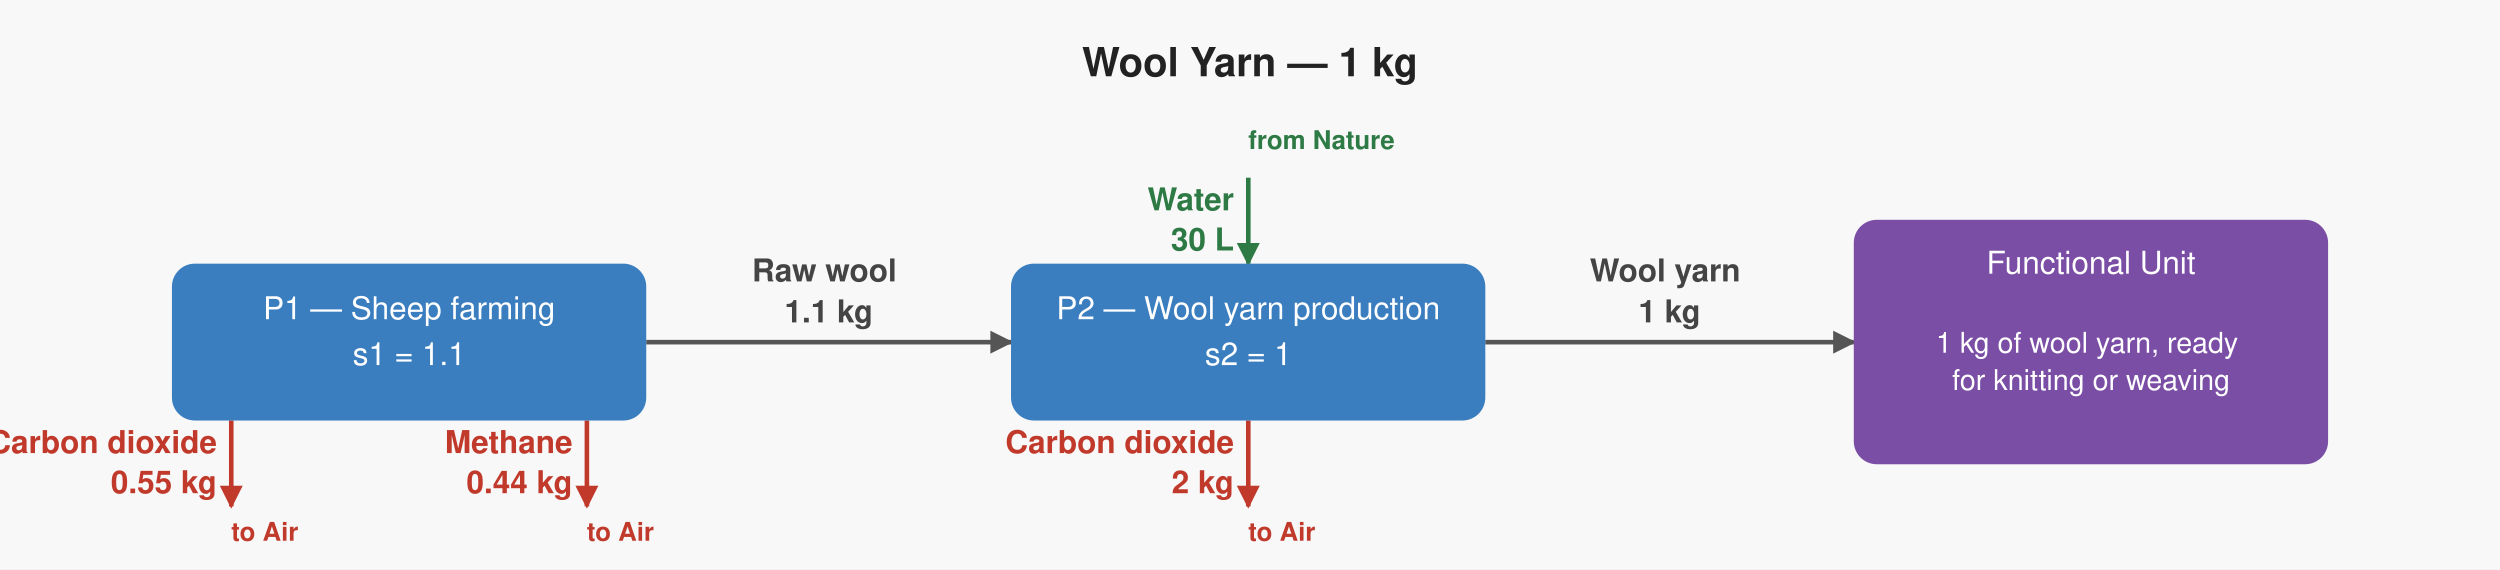
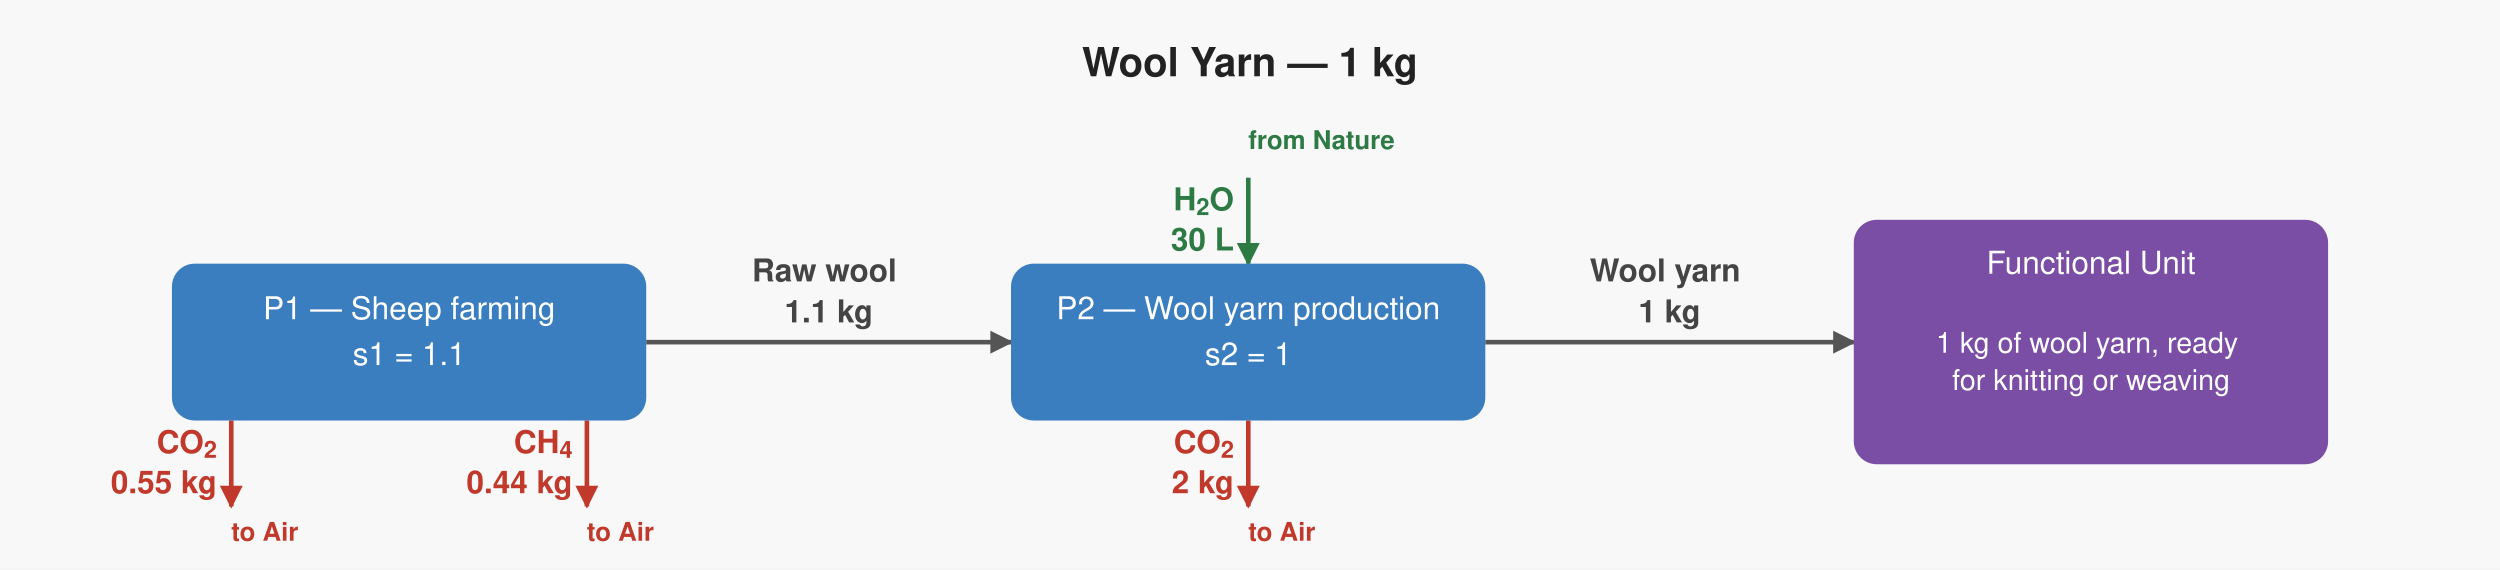
<svg xmlns="http://www.w3.org/2000/svg" width="872.4" height="198.7" viewBox="0 -76.7 872.4 198.7">
  <rect x="0" y="-76.7" width="872.4" height="198.7" fill="#f8f8f8" />
  <defs>
    <marker id="arr" viewBox="0 0 10 10" refX="9" refY="5" markerWidth="5" markerHeight="5" orient="auto">
      <path d="M0,0 L10,5 L0,10 z" fill="#555555" />
    </marker>
    <marker id="arr-green" viewBox="0 0 10 10" refX="9" refY="5" markerWidth="5" markerHeight="5" orient="auto">
      <path d="M0,0 L10,5 L0,10 z" fill="#2d7a45" />
    </marker>
    <marker id="arr-red" viewBox="0 0 10 10" refX="9" refY="5" markerWidth="5" markerHeight="5" orient="auto">
      <path d="M0,0 L10,5 L0,10 z" fill="#c0392b" />
    </marker>
  </defs>
  <text x="436.2" y="-50.1" text-anchor="middle" dominant-baseline="auto" font-family="Helvetica,Arial,sans-serif" font-size="14" font-weight="bold" fill="#222">Wool Yarn — 1 kg</text>
  <line x1="80.7" y1="70.0" x2="80.7" y2="100.0" stroke="#c0392b" stroke-width="1.6" marker-end="url(#arr-red)" />
-   <text x="75.7" y="81.4" text-anchor="end" dominant-baseline="auto" font-family="Helvetica,Arial,sans-serif" font-size="11" font-weight="bold" fill="#c0392b">Carbon dioxide</text>
+   <text x="75.7" y="81.4" text-anchor="end" dominant-baseline="auto" font-family="Helvetica,Arial,sans-serif" font-size="11" font-weight="bold" fill="#c0392b">CO<tspan baseline-shift="sub" font-size="0.75em">2</tspan>
+   </text>
  <text x="75.7" y="95.4" text-anchor="end" dominant-baseline="auto" font-family="Helvetica,Arial,sans-serif" font-size="11" font-weight="bold" fill="#c0392b">0.55 kg</text>
  <text x="80.7" y="112.0" text-anchor="start" dominant-baseline="auto" font-family="Helvetica,Arial,sans-serif" font-size="9" font-weight="bold" fill="#c0392b">to Air</text>
  <line x1="204.8" y1="70.0" x2="204.8" y2="100.0" stroke="#c0392b" stroke-width="1.6" marker-end="url(#arr-red)" />
-   <text x="199.8" y="81.4" text-anchor="end" dominant-baseline="auto" font-family="Helvetica,Arial,sans-serif" font-size="11" font-weight="bold" fill="#c0392b">Methane</text>
+   <text x="199.8" y="81.4" text-anchor="end" dominant-baseline="auto" font-family="Helvetica,Arial,sans-serif" font-size="11" font-weight="bold" fill="#c0392b">CH<tspan baseline-shift="sub" font-size="0.75em">4</tspan>
+   </text>
  <text x="199.8" y="95.4" text-anchor="end" dominant-baseline="auto" font-family="Helvetica,Arial,sans-serif" font-size="11" font-weight="bold" fill="#c0392b">0.44 kg</text>
  <text x="204.8" y="112.0" text-anchor="start" dominant-baseline="auto" font-family="Helvetica,Arial,sans-serif" font-size="9" font-weight="bold" fill="#c0392b">to Air</text>
  <text x="435.6" y="-24.7" text-anchor="start" dominant-baseline="auto" font-family="Helvetica,Arial,sans-serif" font-size="9" font-weight="bold" fill="#2d7a45">from Nature</text>
  <line x1="435.6" y1="-14.7" x2="435.6" y2="15.3" stroke="#2d7a45" stroke-width="1.6" marker-end="url(#arr-green)" />
-   <text x="430.6" y="-3.3" text-anchor="end" dominant-baseline="auto" font-family="Helvetica,Arial,sans-serif" font-size="11" font-weight="bold" fill="#2d7a45">Water</text>
+   <text x="430.6" y="-3.3" text-anchor="end" dominant-baseline="auto" font-family="Helvetica,Arial,sans-serif" font-size="11" font-weight="bold" fill="#2d7a45">H<tspan baseline-shift="sub" font-size="0.75em">2</tspan>O</text>
  <text x="430.6" y="10.7" text-anchor="end" dominant-baseline="auto" font-family="Helvetica,Arial,sans-serif" font-size="11" font-weight="bold" fill="#2d7a45">30 L</text>
  <line x1="435.6" y1="70.0" x2="435.6" y2="100.0" stroke="#c0392b" stroke-width="1.6" marker-end="url(#arr-red)" />
-   <text x="430.6" y="81.4" text-anchor="end" dominant-baseline="auto" font-family="Helvetica,Arial,sans-serif" font-size="11" font-weight="bold" fill="#c0392b">Carbon dioxide</text>
+   <text x="430.6" y="81.4" text-anchor="end" dominant-baseline="auto" font-family="Helvetica,Arial,sans-serif" font-size="11" font-weight="bold" fill="#c0392b">CO<tspan baseline-shift="sub" font-size="0.75em">2</tspan>
+   </text>
  <text x="430.6" y="95.4" text-anchor="end" dominant-baseline="auto" font-family="Helvetica,Arial,sans-serif" font-size="11" font-weight="bold" fill="#c0392b">2 kg</text>
  <text x="435.6" y="112.0" text-anchor="start" dominant-baseline="auto" font-family="Helvetica,Arial,sans-serif" font-size="9" font-weight="bold" fill="#c0392b">to Air</text>
  <line x1="225.5" y1="42.7" x2="352.8" y2="42.7" stroke="#555555" stroke-width="1.6" marker-end="url(#arr)" />
  <text text-anchor="middle" font-family="Helvetica,Arial,sans-serif" font-size="11" font-weight="bold" fill="#444">
    <tspan x="289.2" y="21.5" dominant-baseline="auto">Raw wool</tspan>
    <tspan x="289.2" y="35.8" dominant-baseline="auto">1.1 kg</tspan>
  </text>
  <line x1="518.3" y1="42.7" x2="646.9" y2="42.7" stroke="#555555" stroke-width="1.6" marker-end="url(#arr)" />
  <text text-anchor="middle" font-family="Helvetica,Arial,sans-serif" font-size="11" font-weight="bold" fill="#444">
    <tspan x="582.6" y="21.5" dominant-baseline="auto">Wool yarn</tspan>
    <tspan x="582.6" y="35.8" dominant-baseline="auto">1 kg</tspan>
  </text>
  <rect x="60.0" y="15.3" width="165.513" height="54.745" rx="8" fill="#3a7ebf" />
  <text x="142.8" y="34.7" text-anchor="middle" dominant-baseline="auto" font-family="Helvetica,Arial,sans-serif" font-size="11" font-weight="normal" fill="white">P1 — Sheep farming</text>
  <text x="142.8" y="50.7" text-anchor="middle" dominant-baseline="auto" font-family="Helvetica,Arial,sans-serif" font-size="11" font-weight="normal" fill="white">s1 = 1.1</text>
  <rect x="352.8" y="15.3" width="165.513" height="54.745" rx="8" fill="#3a7ebf" />
  <text x="435.6" y="34.7" text-anchor="middle" dominant-baseline="auto" font-family="Helvetica,Arial,sans-serif" font-size="11" font-weight="normal" fill="white">P2 — Wool yarn production</text>
  <text x="435.6" y="50.7" text-anchor="middle" dominant-baseline="auto" font-family="Helvetica,Arial,sans-serif" font-size="11" font-weight="normal" fill="white">s2 = 1</text>
  <rect x="646.9" y="-0.0" width="165.513" height="85.301" rx="8" fill="#7b4ea6" />
  <text x="729.7" y="18.8" text-anchor="middle" dominant-baseline="auto" font-family="Helvetica,Arial,sans-serif" font-size="11" font-weight="normal" fill="white">Functional Unit</text>
  <text text-anchor="middle" font-family="Helvetica,Arial,sans-serif" font-size="10" font-weight="normal" fill="white">
    <tspan x="729.7" y="46.4" dominant-baseline="auto">1 kg of wool yarn, ready</tspan>
    <tspan x="729.7" y="59.4" dominant-baseline="auto">for knitting or weaving</tspan>
  </text>
</svg>
